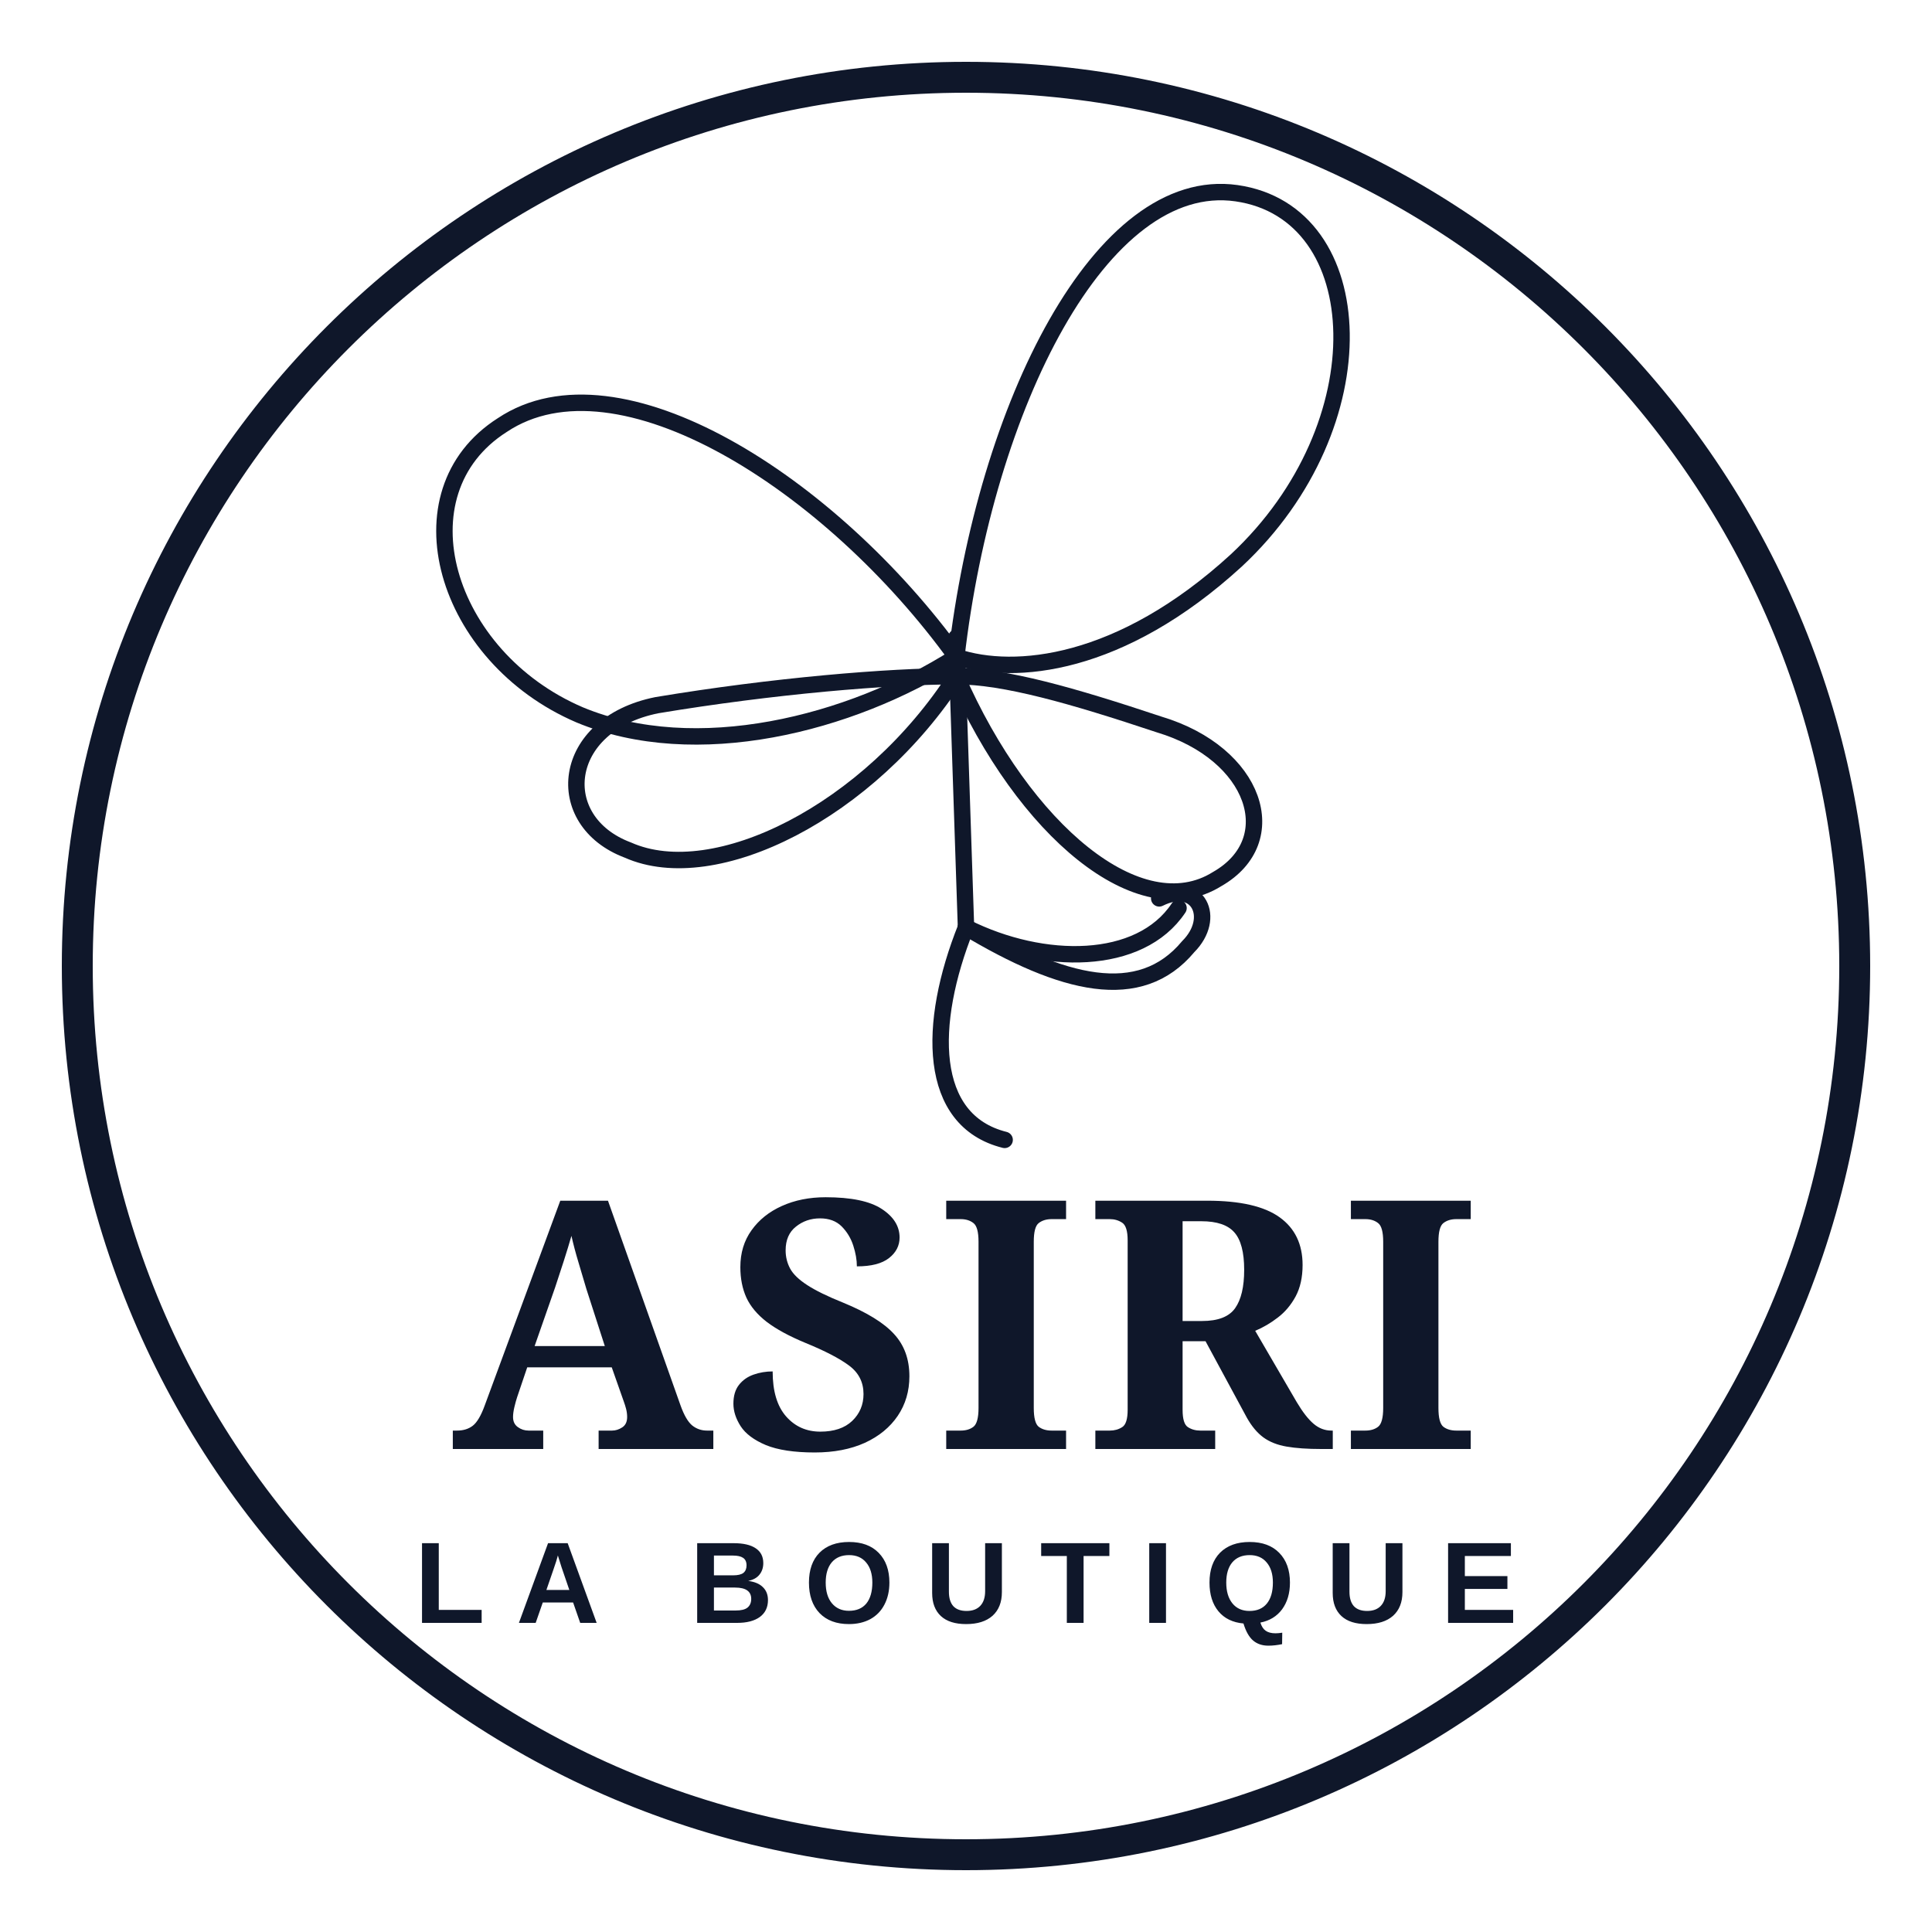
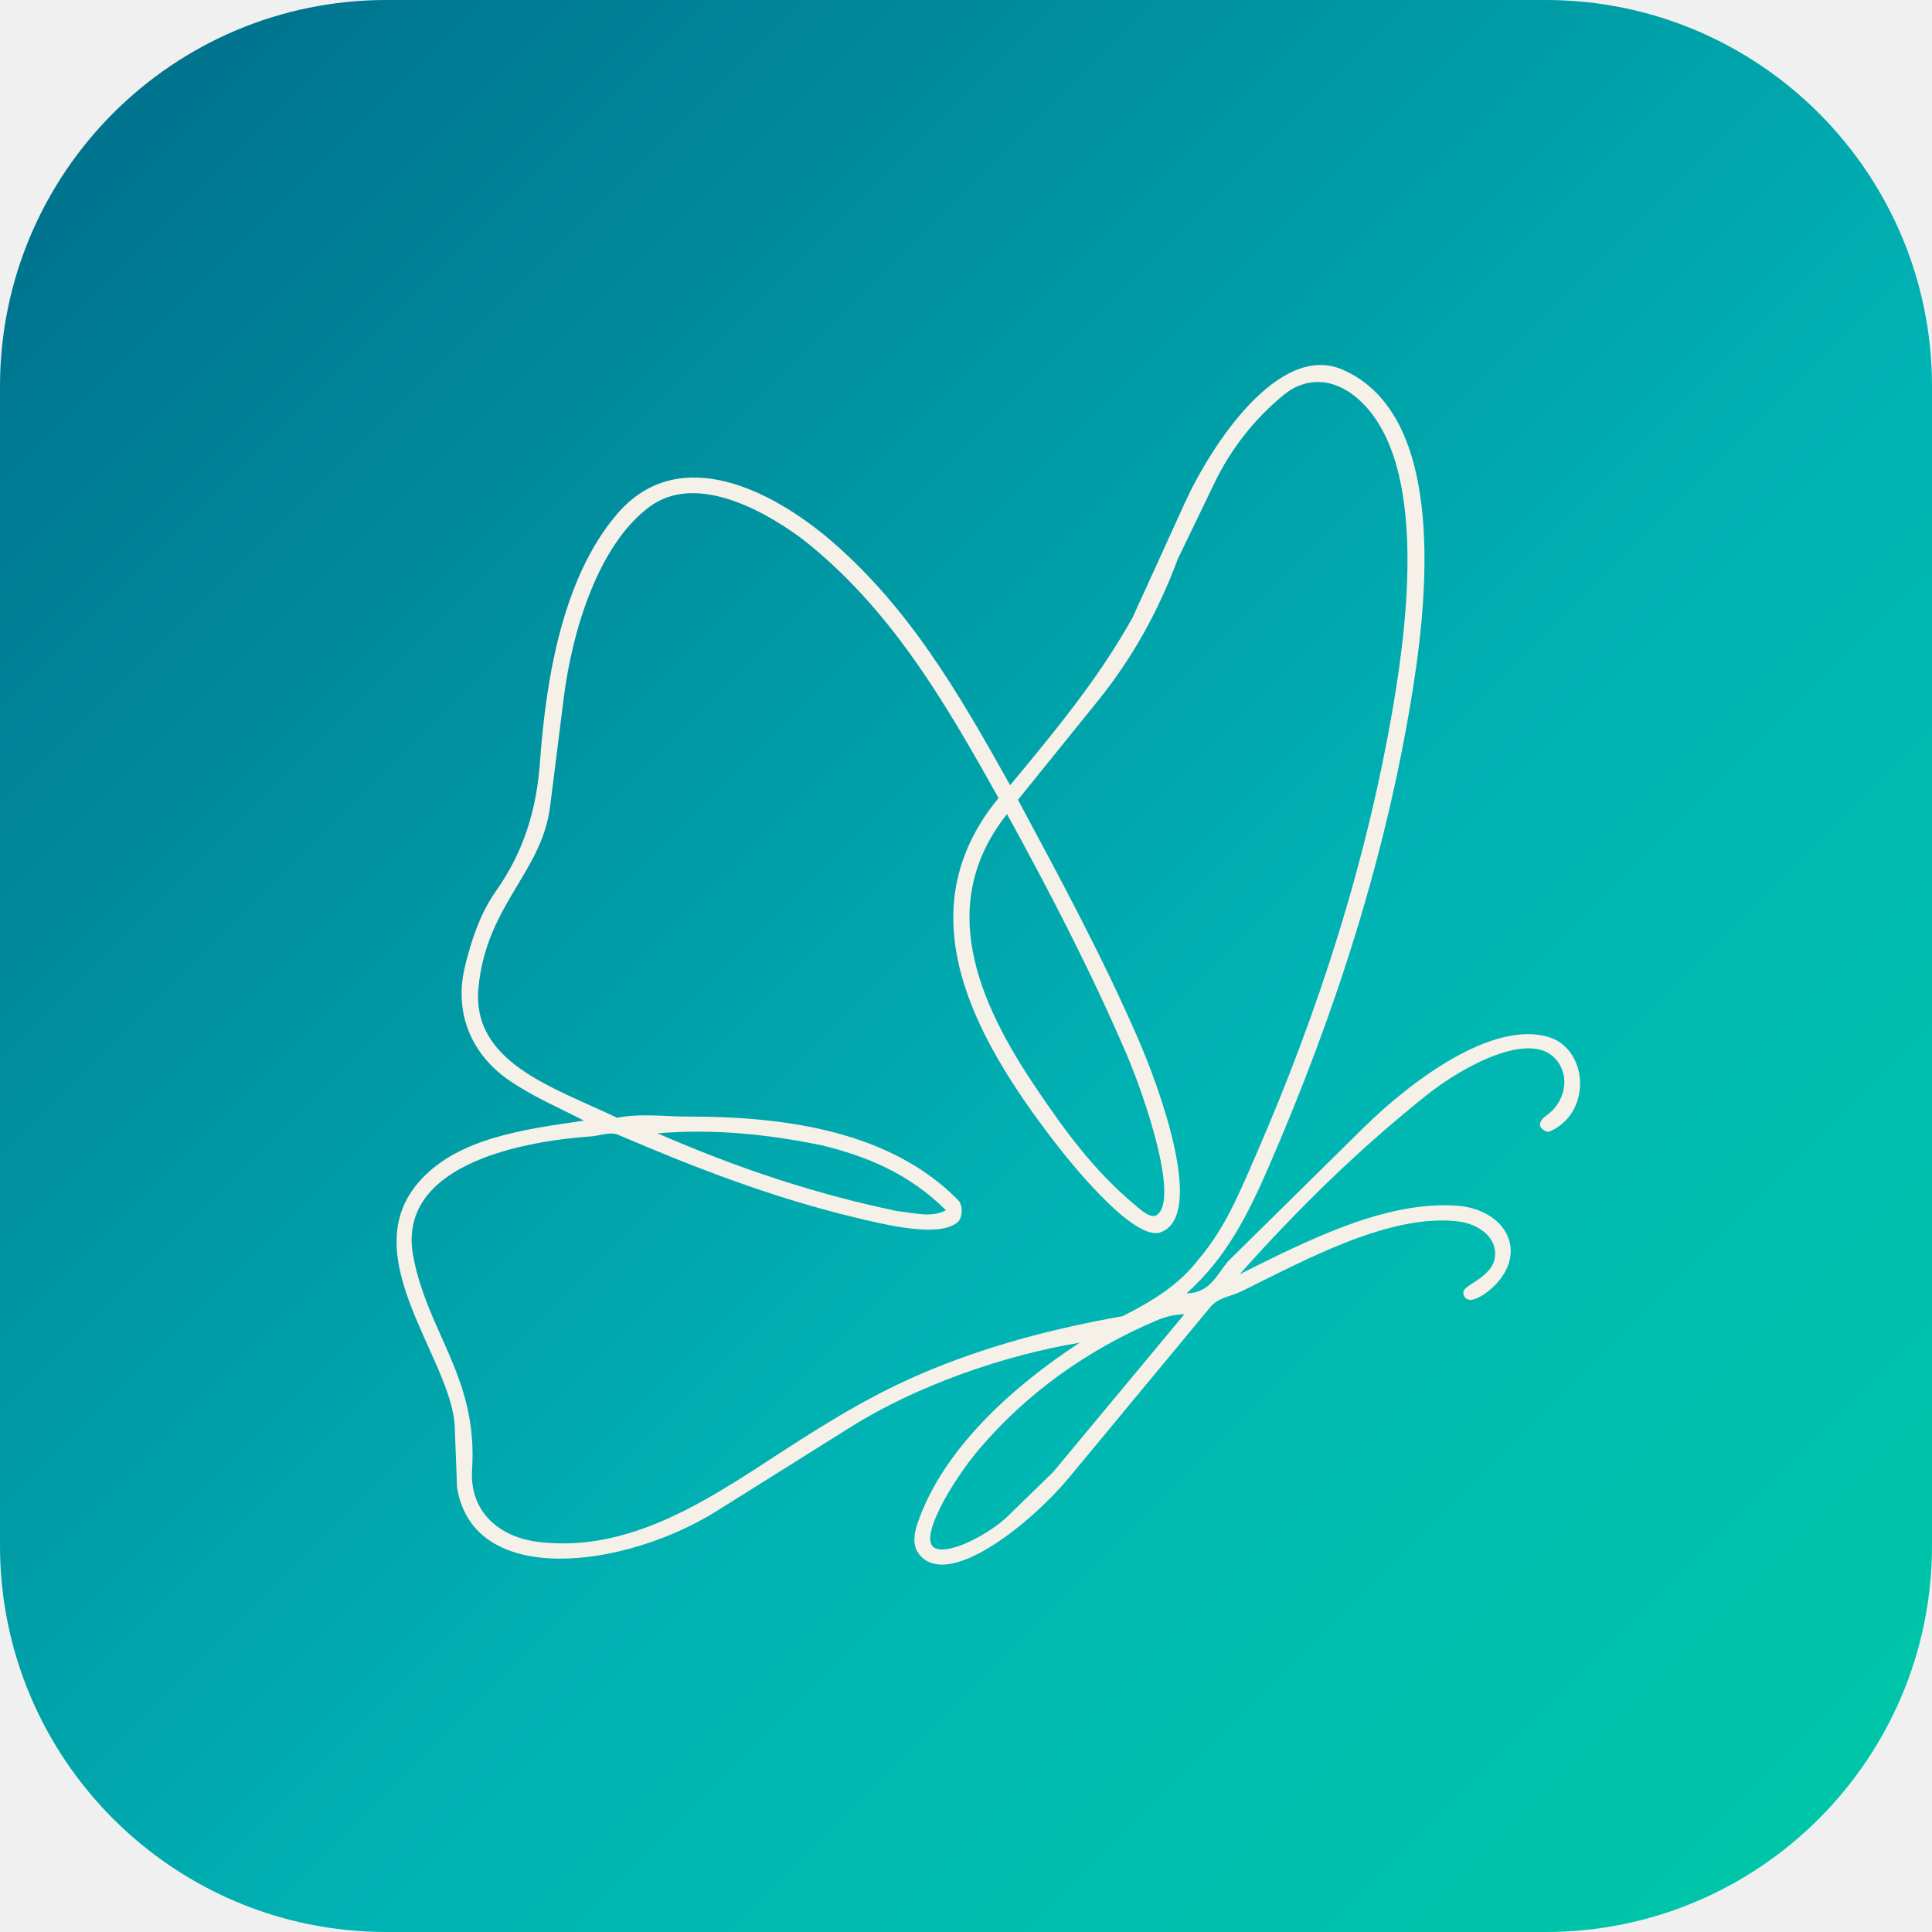
<svg xmlns="http://www.w3.org/2000/svg" viewBox="0 0 200 200" width="512" height="512">
-   <rect width="200" height="200" fill="#FFFFFF" />
-   <circle cx="100" cy="100" r="92" fill="none" stroke="#0F172A" stroke-width="3.2" />
-   <g fill="none" stroke="#0F172A" stroke-width="1.7" stroke-linecap="round" stroke-linejoin="round">
-     <path d="M99,68 C86,50 64,36 52,44 C41,51 46,68 60,74 C72,79 88,75 99,68 Z" />
-     <path d="M99,68 C102,42 114,18 128,20 C142,22 143,44 128,58 C116,69 105,70 99,68 Z" />
-     <path d="M99,70 C90,84 74,92 65,88 C57,85 58,75 68,73 C80,71 92,70 99,70 Z" />
-     <path d="M99,70 C106,86 118,96 126,91 C133,87 130,78 120,75 C111,72 104,70 99,70 Z" />
-     <path d="M99,66 L100,96" />
-     <path d="M100,96 C108,100 118,100 122,94" />
-     <path d="M100,96 C96,106 96,116 104,118" />
-     <path d="M100,96 C110,102 118,104 123,98 C126,95 124,91 120,93" />
-   </g>
-   <text x="100" y="150" text-anchor="middle" font-family="Georgia, 'Cormorant Garamond', serif" font-weight="700" font-size="36" letter-spacing="1" fill="#0F172A">ASIRI</text>
-   <text x="100" y="168" text-anchor="middle" font-family="Arial, sans-serif" font-weight="600" font-size="12" letter-spacing="3.2" fill="#0F172A">LA BOUTIQUE</text>
+   <defs>
+     <linearGradient id="g" x1="0%" y1="0%" x2="100%" y2="100%">
+       <stop offset="0%" stop-color="#006B8A" />
+       <stop offset="60%" stop-color="#00B4B4" />
+       <stop offset="100%" stop-color="#00C9A7" />
+     </linearGradient>
+   </defs>
+   <rect width="200" height="200" rx="40" fill="url(#g)" />
+   <svg x="34" y="33" width="132" height="134" viewBox="313 77 383 389">
+     <path d="M535.399,425.322 C524.107,438.947 498.861,459.345 490.355,448.179 C488.458,445.689 488.756,442.408 489.949,438.931 C497.579,416.697 518.4,397.938 538.646,384.717 C515.99,388.434 489.655,397.635 469.986,409.965 C469.986,409.965 429.502,435.342 429.502,435.342 C402.268,452.414 356.453,458.665 351.558,428.216 C351.558,428.216 350.852,409.985 350.852,409.985 C350.058,389.455 319.854,358.267 340.697,335.705 C352.243,323.208 371.471,320.603 389.709,317.967 C381.729,313.877 374.311,310.736 367.18,305.846 C355.904,298.113 350.595,285.622 353.876,271.888 C355.749,264.05 358.416,255.86 363.192,249.067 C371.587,237.127 375.406,224.781 376.463,210.24 C378.303,184.923 383.344,154.702 399.635,135.678 C416.852,115.573 442.694,126.335 462.034,142.07 C486.958,162.782 502.251,189.433 517.768,217.162 C531.345,200.809 544.471,184.946 554.572,166.753 C554.572,166.753 570.281,132.286 570.281,132.286 C578.141,115.038 598.496,83.959 617.647,92.275 C647.658,105.307 643.814,156.174 638.977,187.118 C631.095,237.545 615.664,285.381 595.384,332.05 C589.075,346.568 582.473,359.462 570.798,369.865 C577.823,369.798 579.892,364.224 583.248,360.244 C583.248,360.244 623.982,320.093 623.982,320.093 C637.54,306.729 662.657,287.371 679.93,292.968 C686.015,294.939 688.968,301.105 689.037,306.471 C689.117,312.664 686.126,318.447 679.994,321.207 C678.834,321.73 677.128,320.277 677.017,319.504 C676.885,318.578 677.515,317.372 678.7,316.588 C684.36,312.842 686.468,304.703 681.581,299.336 C673.88,290.877 653.92,301.533 642.989,310.258 C622.656,326.487 604.39,344.321 586.758,364.119 C606.827,354.143 630.663,341.871 652.297,343.553 C658.825,344.06 665.849,347.463 667.764,354.071 C670.634,363.974 658.734,372.559 655.61,371.786 C654.489,371.508 653.889,370.599 653.967,369.504 C654.149,366.97 664.198,364.822 663.485,357.233 C663.002,352.092 657.657,348.928 652.638,348.292 C632,345.678 606.237,359.977 587.243,369.289 C583.947,370.905 580.367,371.062 577.918,374.016 C577.918,374.016 535.399,425.322 535.399,425.322 Z M399.633,317.101 C407.164,315.697 413.887,316.762 421.033,316.751 C450.219,316.704 481.768,321.143 502.083,341.795 C503.887,343.63 503.294,347.39 502.034,348.461 C496.485,353.175 481.2,349.494 470.916,347.014 C446.261,341.069 423.222,332.195 399.964,322.228 C397.612,321.22 394.212,322.541 391.909,322.704 C367.851,324.403 333.248,332.445 338.426,358.98 C342.961,382.218 357.842,395.182 356.072,422.903 C355.276,435.386 364.103,443.084 375.786,444.542 C401.162,447.708 423.097,434.453 443.968,420.852 C459.197,410.927 473.716,401.551 490.331,394.349 C510.145,385.76 530.538,380.488 551.589,376.721 C560.371,372.271 568.554,367.343 574.434,359.598 C582.419,350.219 586.723,339.566 591.6,328.372 C610.526,284.932 624.915,240.168 632.917,193.15 C637.736,164.836 642.849,117.819 621.517,100.402 C614.963,95.05 606.825,94.212 599.854,99.971 C591.167,107.148 584.128,116.071 579.229,126.225 C579.229,126.225 568.143,149.206 568.143,149.206 C562.335,164.841 554.573,178.899 544,191.988 C544,191.988 520.12,221.554 520.12,221.554 C532.609,244.861 545.176,268.073 556.015,292.871 C562.983,308.814 576.555,346.634 562.984,351.525 C555.559,354.202 538.409,333.903 530.841,324.039 C506.756,292.647 486.099,255.172 514.276,221.042 C498.216,192.223 481.626,163.684 455.054,142.977 C441.629,133.094 422.433,123.808 409.377,133.51 C393.775,145.104 386.09,171.305 383.644,190.744 C383.644,190.744 379.51,223.607 379.51,223.607 C377.02,243.398 360.394,253.127 358,277.911 C355.821,300.471 380.26,307.847 399.633,317.101 Z M561.747,346.377 C568.803,341.982 558.221,310.739 552.749,298.006 C542.076,273.171 529.992,249.846 516.826,225.84 C495.545,252.694 507.755,281.829 525.657,308.32 C534.274,321.072 543.028,333.03 554.956,343.036 C556.509,344.339 559.838,347.566 561.747,346.377 Z M498.485,344.902 C487.448,333.923 474.568,328.569 460.667,325.282 C444.841,322.081 428.775,320.369 411.8,321.786 C436.063,332.348 459.288,340.046 483.856,345.156 C488.951,345.64 493.84,347.292 498.485,344.902 Z M516.986,436.908 C516.986,436.908 530.663,423.603 530.663,423.603 C530.663,423.603 570.111,376.162 570.111,376.162 C567.184,376.227 564.623,376.821 561.902,377.97 C541.3,386.676 522.802,399.72 508.258,416.931 C500.525,426.082 489.774,443.963 495.223,446.441 C499.913,448.574 512.056,441.705 516.986,436.908 Z " fill="#F5F0E8" />
+   </svg>
</svg>
